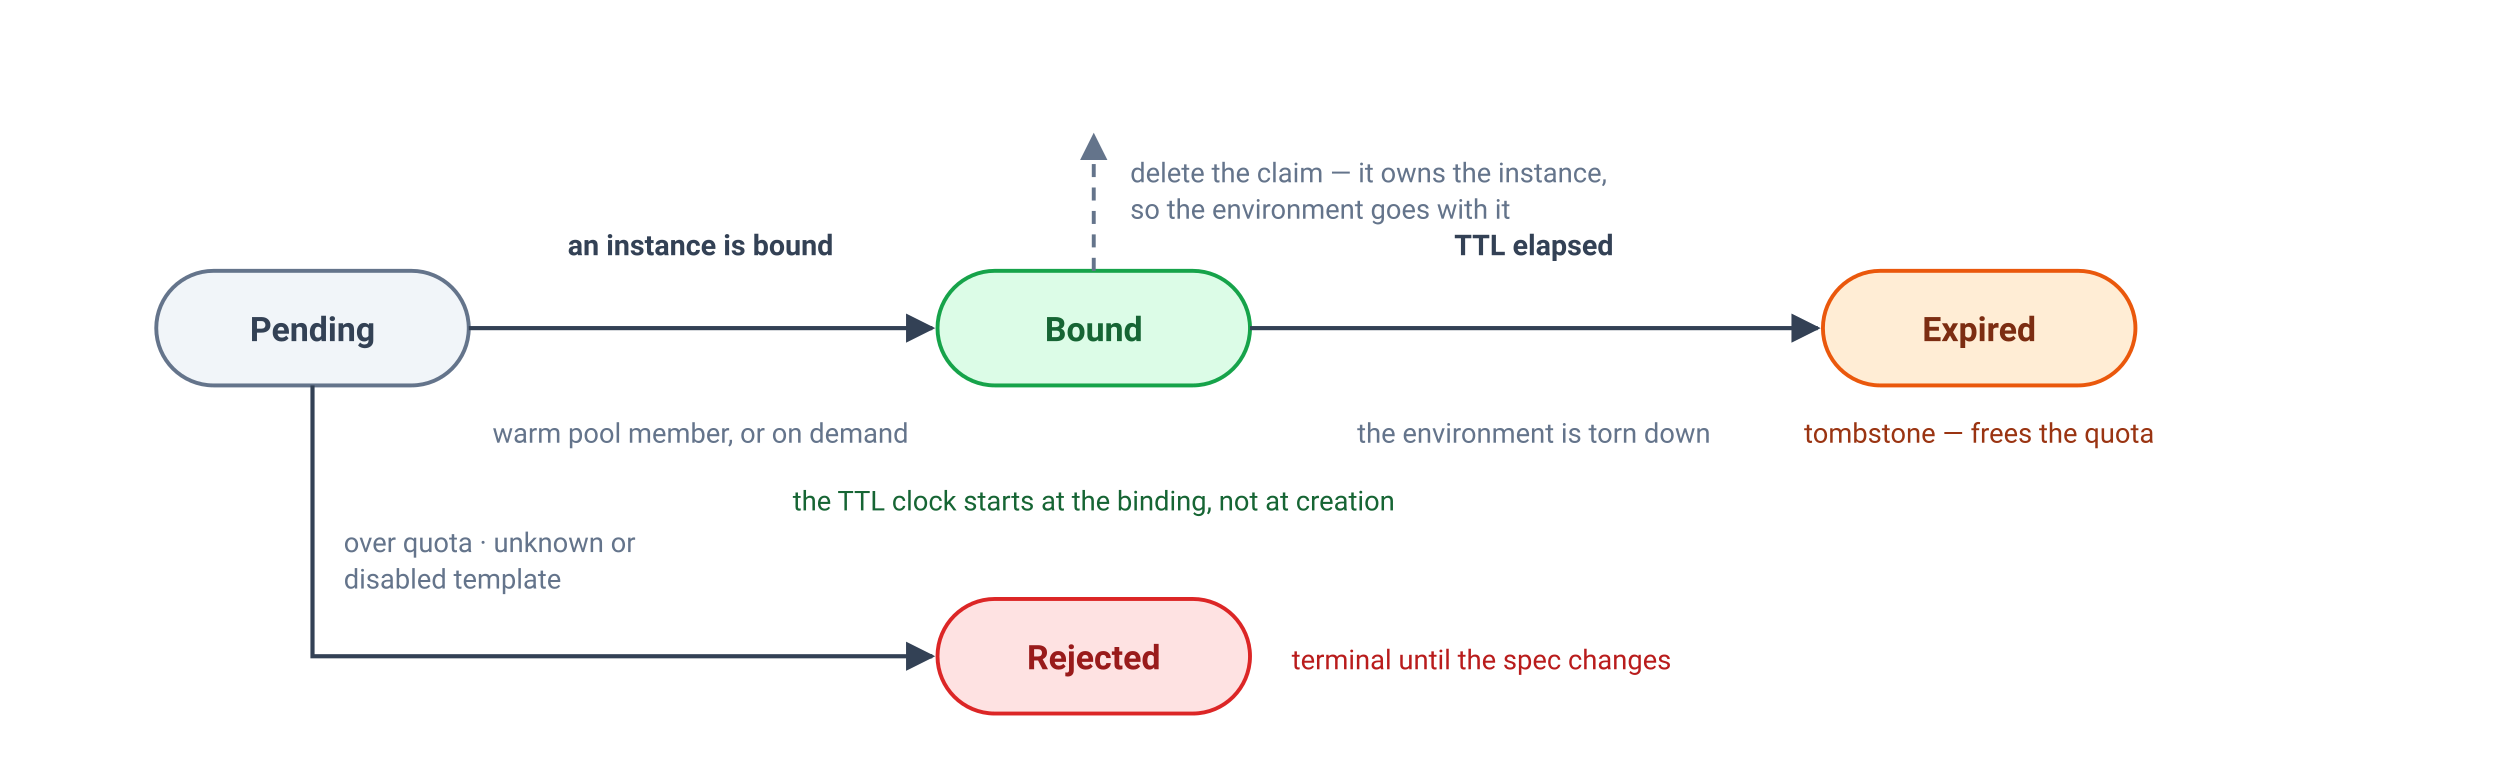
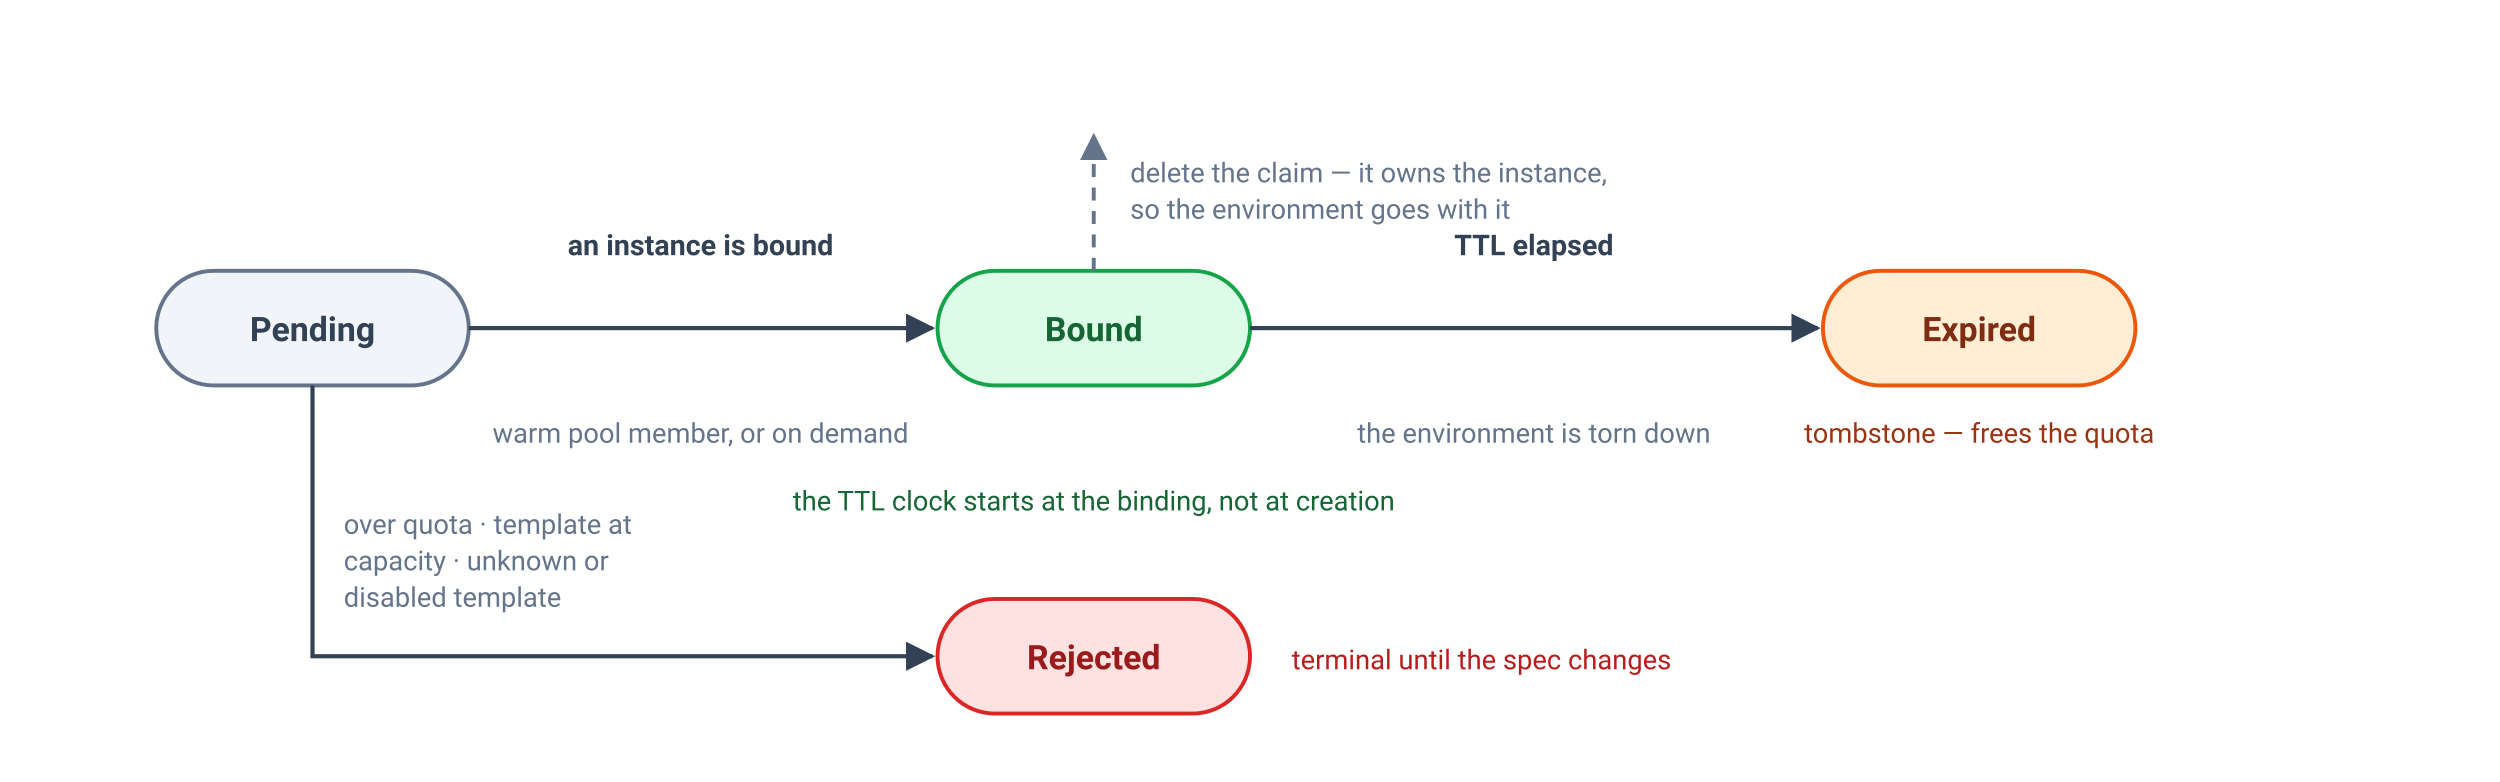
- <svg xmlns="http://www.w3.org/2000/svg" viewBox="0 0 960 300" width="960" height="300" font-family="ui-sans-serif, system-ui, -apple-system, Segoe UI, Roboto, sans-serif" role="img" aria-label="DployInstanceClaim lifecycle. A new claim is Pending until the operator binds it, either to a warm pool member or to an instance provisioned on demand, at which point it becomes Bound and the TTL clock starts. A claim the operator cannot satisfy — the owner is over quota, or the template is unknown or disabled — becomes Rejected, which is terminal until the spec changes. When the TTL elapses the environment is torn down and the claim becomes Expired, a tombstone that no longer counts against the owner's quota. Deleting a Bound claim tears the environment down through the ownership cascade.">
+ <svg xmlns="http://www.w3.org/2000/svg" viewBox="0 0 960 300" width="960" height="300" font-family="ui-sans-serif, system-ui, -apple-system, Segoe UI, Roboto, sans-serif" role="img" aria-label="DployInstanceClaim lifecycle. A new claim is Pending until the operator binds it, either to a warm pool member or to an instance provisioned on demand, at which point it becomes Bound and the TTL clock starts. A claim the operator cannot satisfy — the owner is over quota, the template is already at its maxSize, or the template is unknown or disabled — becomes Rejected, which is terminal until the spec changes. When the TTL elapses the environment is torn down and the claim becomes Expired, a tombstone that no longer counts against the owner's quota. Deleting a Bound claim tears the environment down through the ownership cascade.">
  <defs>
    <marker id="cl-arrow" viewBox="0 0 10 10" refX="9" refY="5" markerWidth="7" markerHeight="7" orient="auto-start-reverse">
      <path d="M0,0 L10,5 L0,10 z" fill="#334155" />
    </marker>
    <marker id="cl-arrowDash" viewBox="0 0 10 10" refX="9" refY="5" markerWidth="7" markerHeight="7" orient="auto-start-reverse">
      <path d="M0,0 L10,5 L0,10 z" fill="#64748b" />
    </marker>
  </defs>
  <rect x="60" y="104" width="120" height="44" rx="22" fill="#f1f5f9" stroke="#64748b" stroke-width="1.5" />
  <text x="120" y="131" text-anchor="middle" fill="#334155" font-size="13" font-weight="600">Pending</text>
  <rect x="360" y="104" width="120" height="44" rx="22" fill="#dcfce7" stroke="#16a34a" stroke-width="1.5" />
  <text x="420" y="131" text-anchor="middle" fill="#166534" font-size="13" font-weight="600">Bound</text>
  <rect x="700" y="104" width="120" height="44" rx="22" fill="#ffedd5" stroke="#ea580c" stroke-width="1.5" />
  <text x="760" y="131" text-anchor="middle" fill="#7c2d12" font-size="13" font-weight="600">Expired</text>
  <text x="760" y="170" text-anchor="middle" fill="#9a3412" font-size="10.5">tombstone — frees the quota</text>
  <rect x="360" y="230" width="120" height="44" rx="22" fill="#fee2e2" stroke="#dc2626" stroke-width="1.5" />
  <text x="420" y="257" text-anchor="middle" fill="#991b1b" font-size="13" font-weight="600">Rejected</text>
  <text x="496" y="257" fill="#b91c1c" font-size="10.5">terminal until the spec changes</text>
  <path d="M180,126 L358,126" fill="none" stroke="#334155" stroke-width="1.6" marker-end="url(#cl-arrow)" />
  <text x="269" y="98" text-anchor="middle" fill="#334155" font-size="11" font-weight="600">an instance is bound</text>
  <text x="269" y="170" text-anchor="middle" fill="#64748b" font-size="10.5">warm pool member, or on demand</text>
  <path d="M480,126 L698,126" fill="none" stroke="#334155" stroke-width="1.6" marker-end="url(#cl-arrow)" />
  <text x="589" y="98" text-anchor="middle" fill="#334155" font-size="11" font-weight="600">TTL elapsed</text>
  <text x="589" y="170" text-anchor="middle" fill="#64748b" font-size="10.5">the environment is torn down</text>
  <path d="M120,148 L120,252 L358,252" fill="none" stroke="#334155" stroke-width="1.6" marker-end="url(#cl-arrow)" />
-   <text x="132" y="212" fill="#64748b" font-size="10.5">over quota · unknown or</text>
-   <text x="132" y="226" fill="#64748b" font-size="10.5">disabled template</text>
+   <text x="132" y="205" fill="#64748b" font-size="10.5">over quota · template at</text>
+   <text x="132" y="219" fill="#64748b" font-size="10.5">capacity · unknown or</text>
+   <text x="132" y="233" fill="#64748b" font-size="10.5">disabled template</text>
  <path d="M420,104 L420,52" fill="none" stroke="#64748b" stroke-width="1.5" stroke-dasharray="5 4" marker-end="url(#cl-arrowDash)" />
  <text x="434" y="70" fill="#64748b" font-size="10.5">delete the claim — it owns the instance,</text>
  <text x="434" y="84" fill="#64748b" font-size="10.5">so the environment goes with it</text>
  <text x="420" y="196" text-anchor="middle" fill="#166534" font-size="10.5">the TTL clock starts at the binding, not at creation</text>
</svg>
